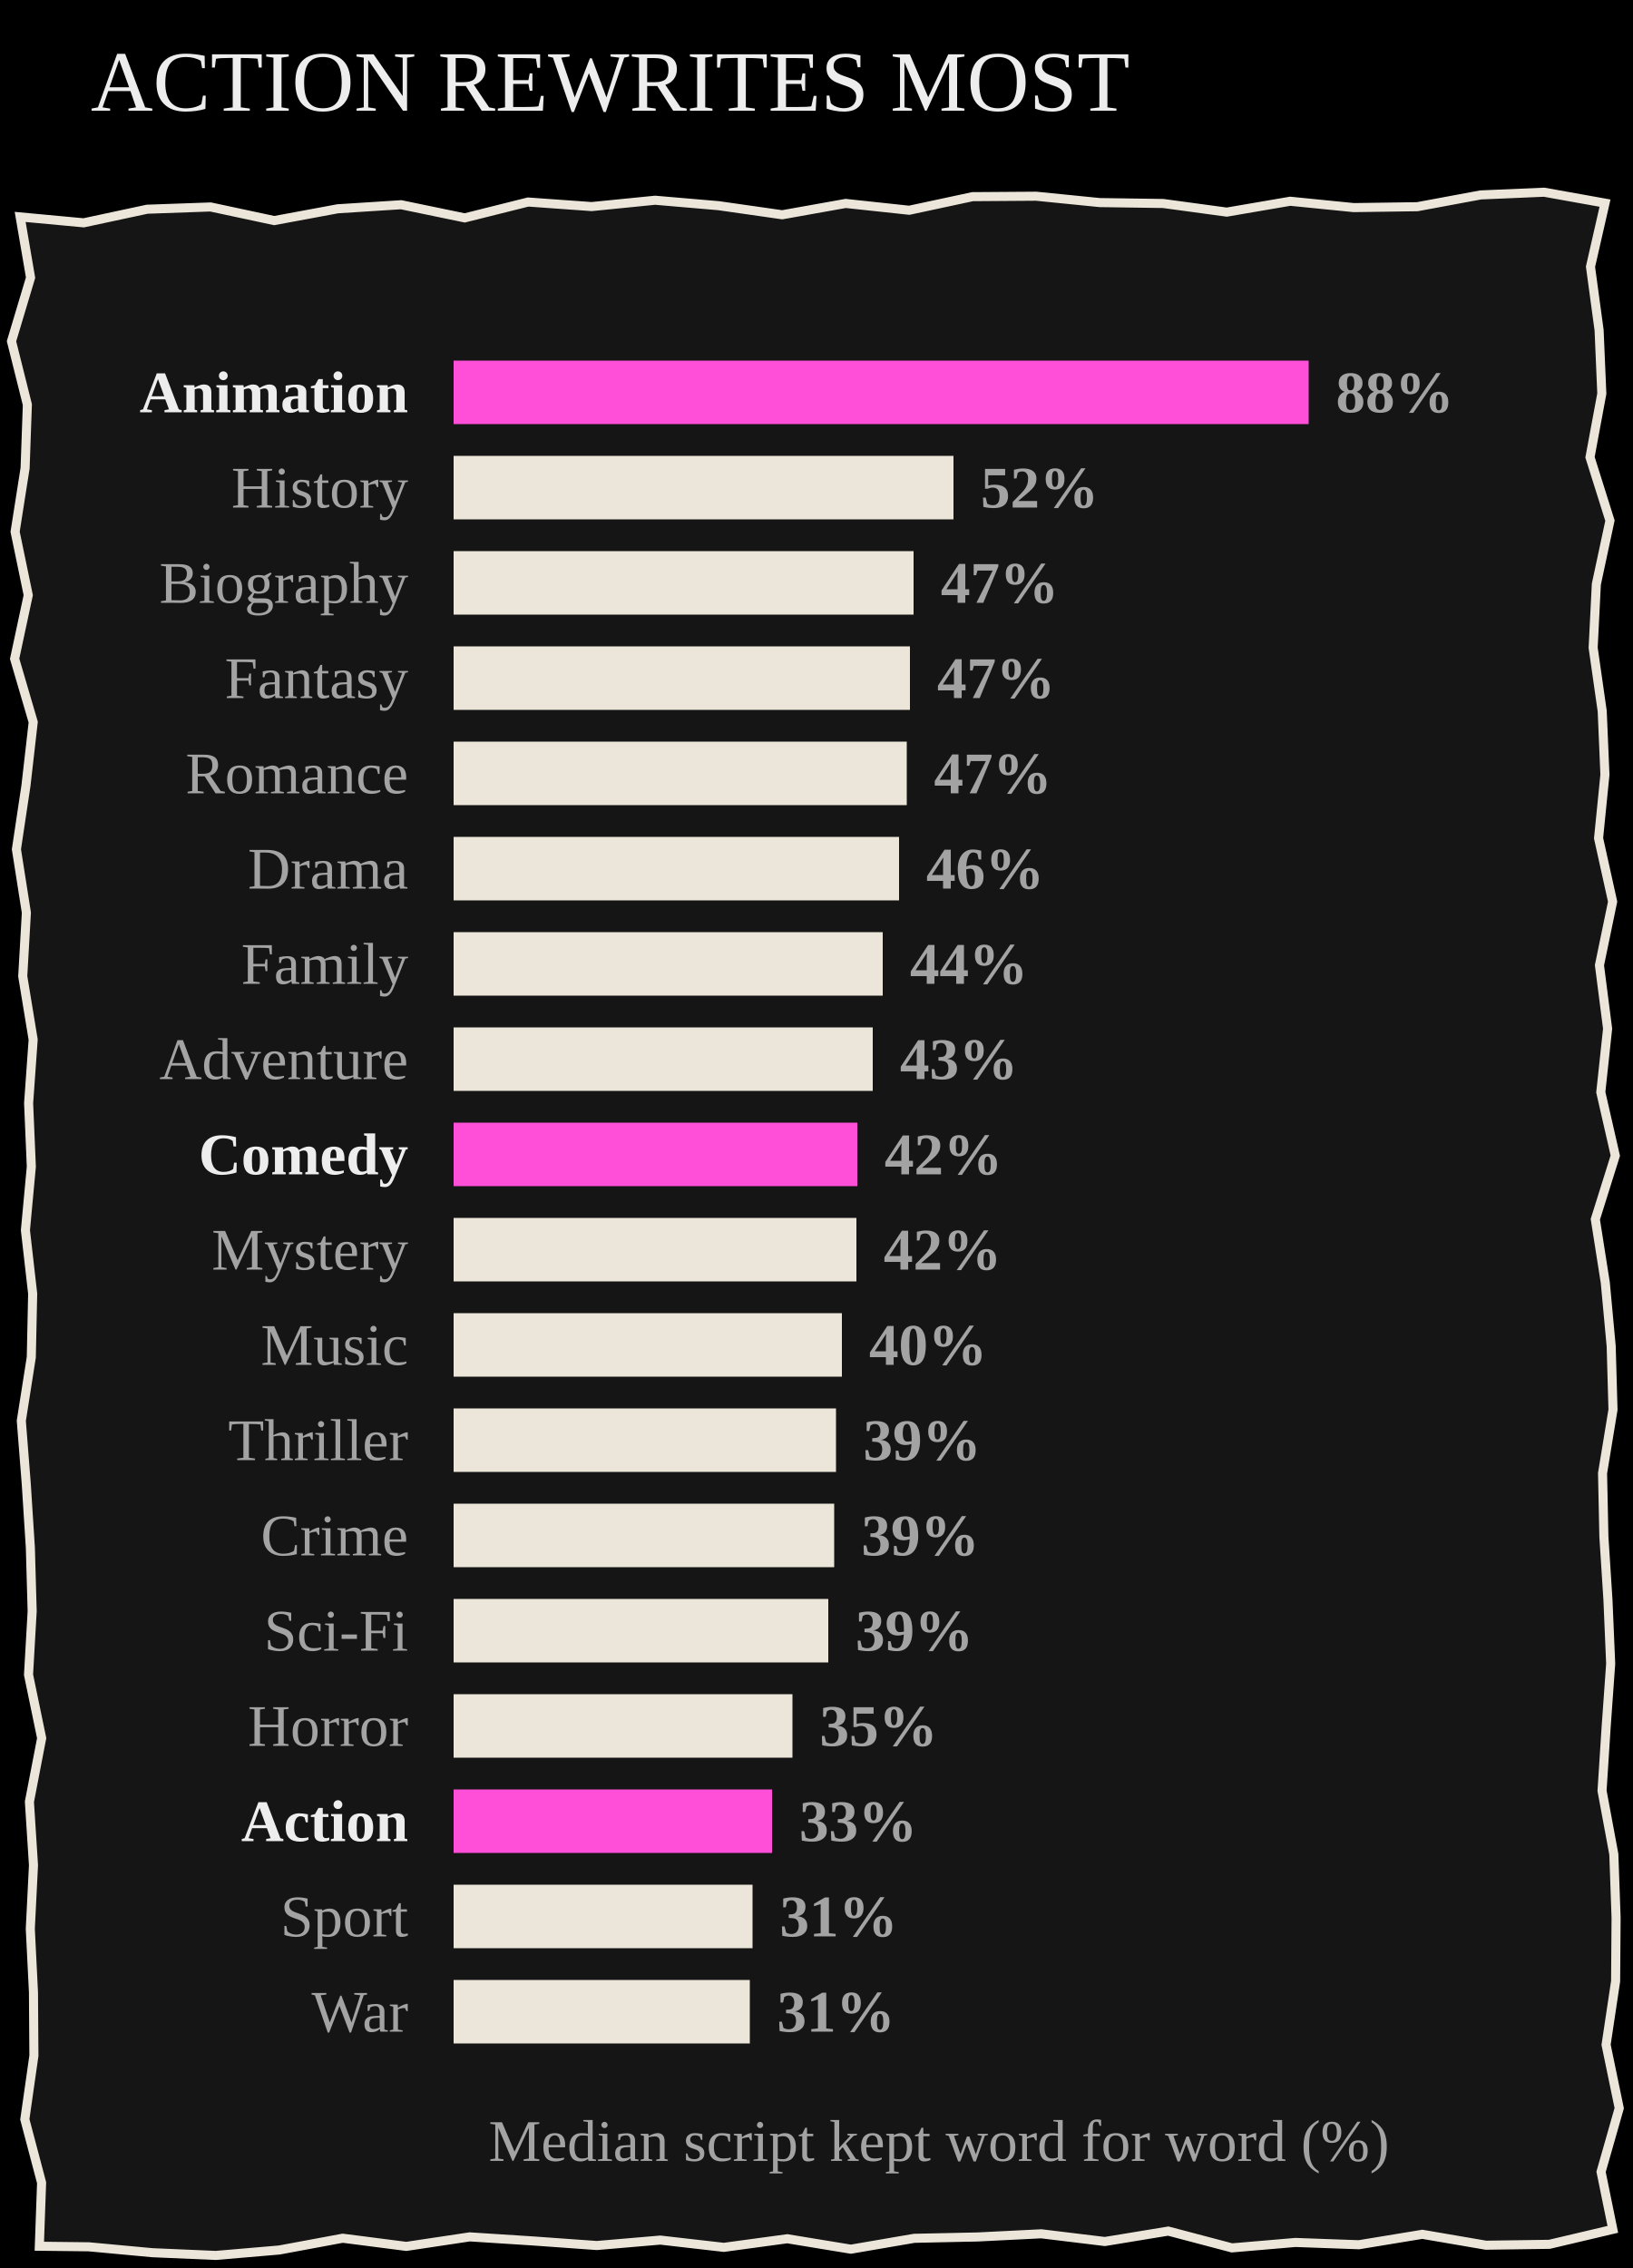
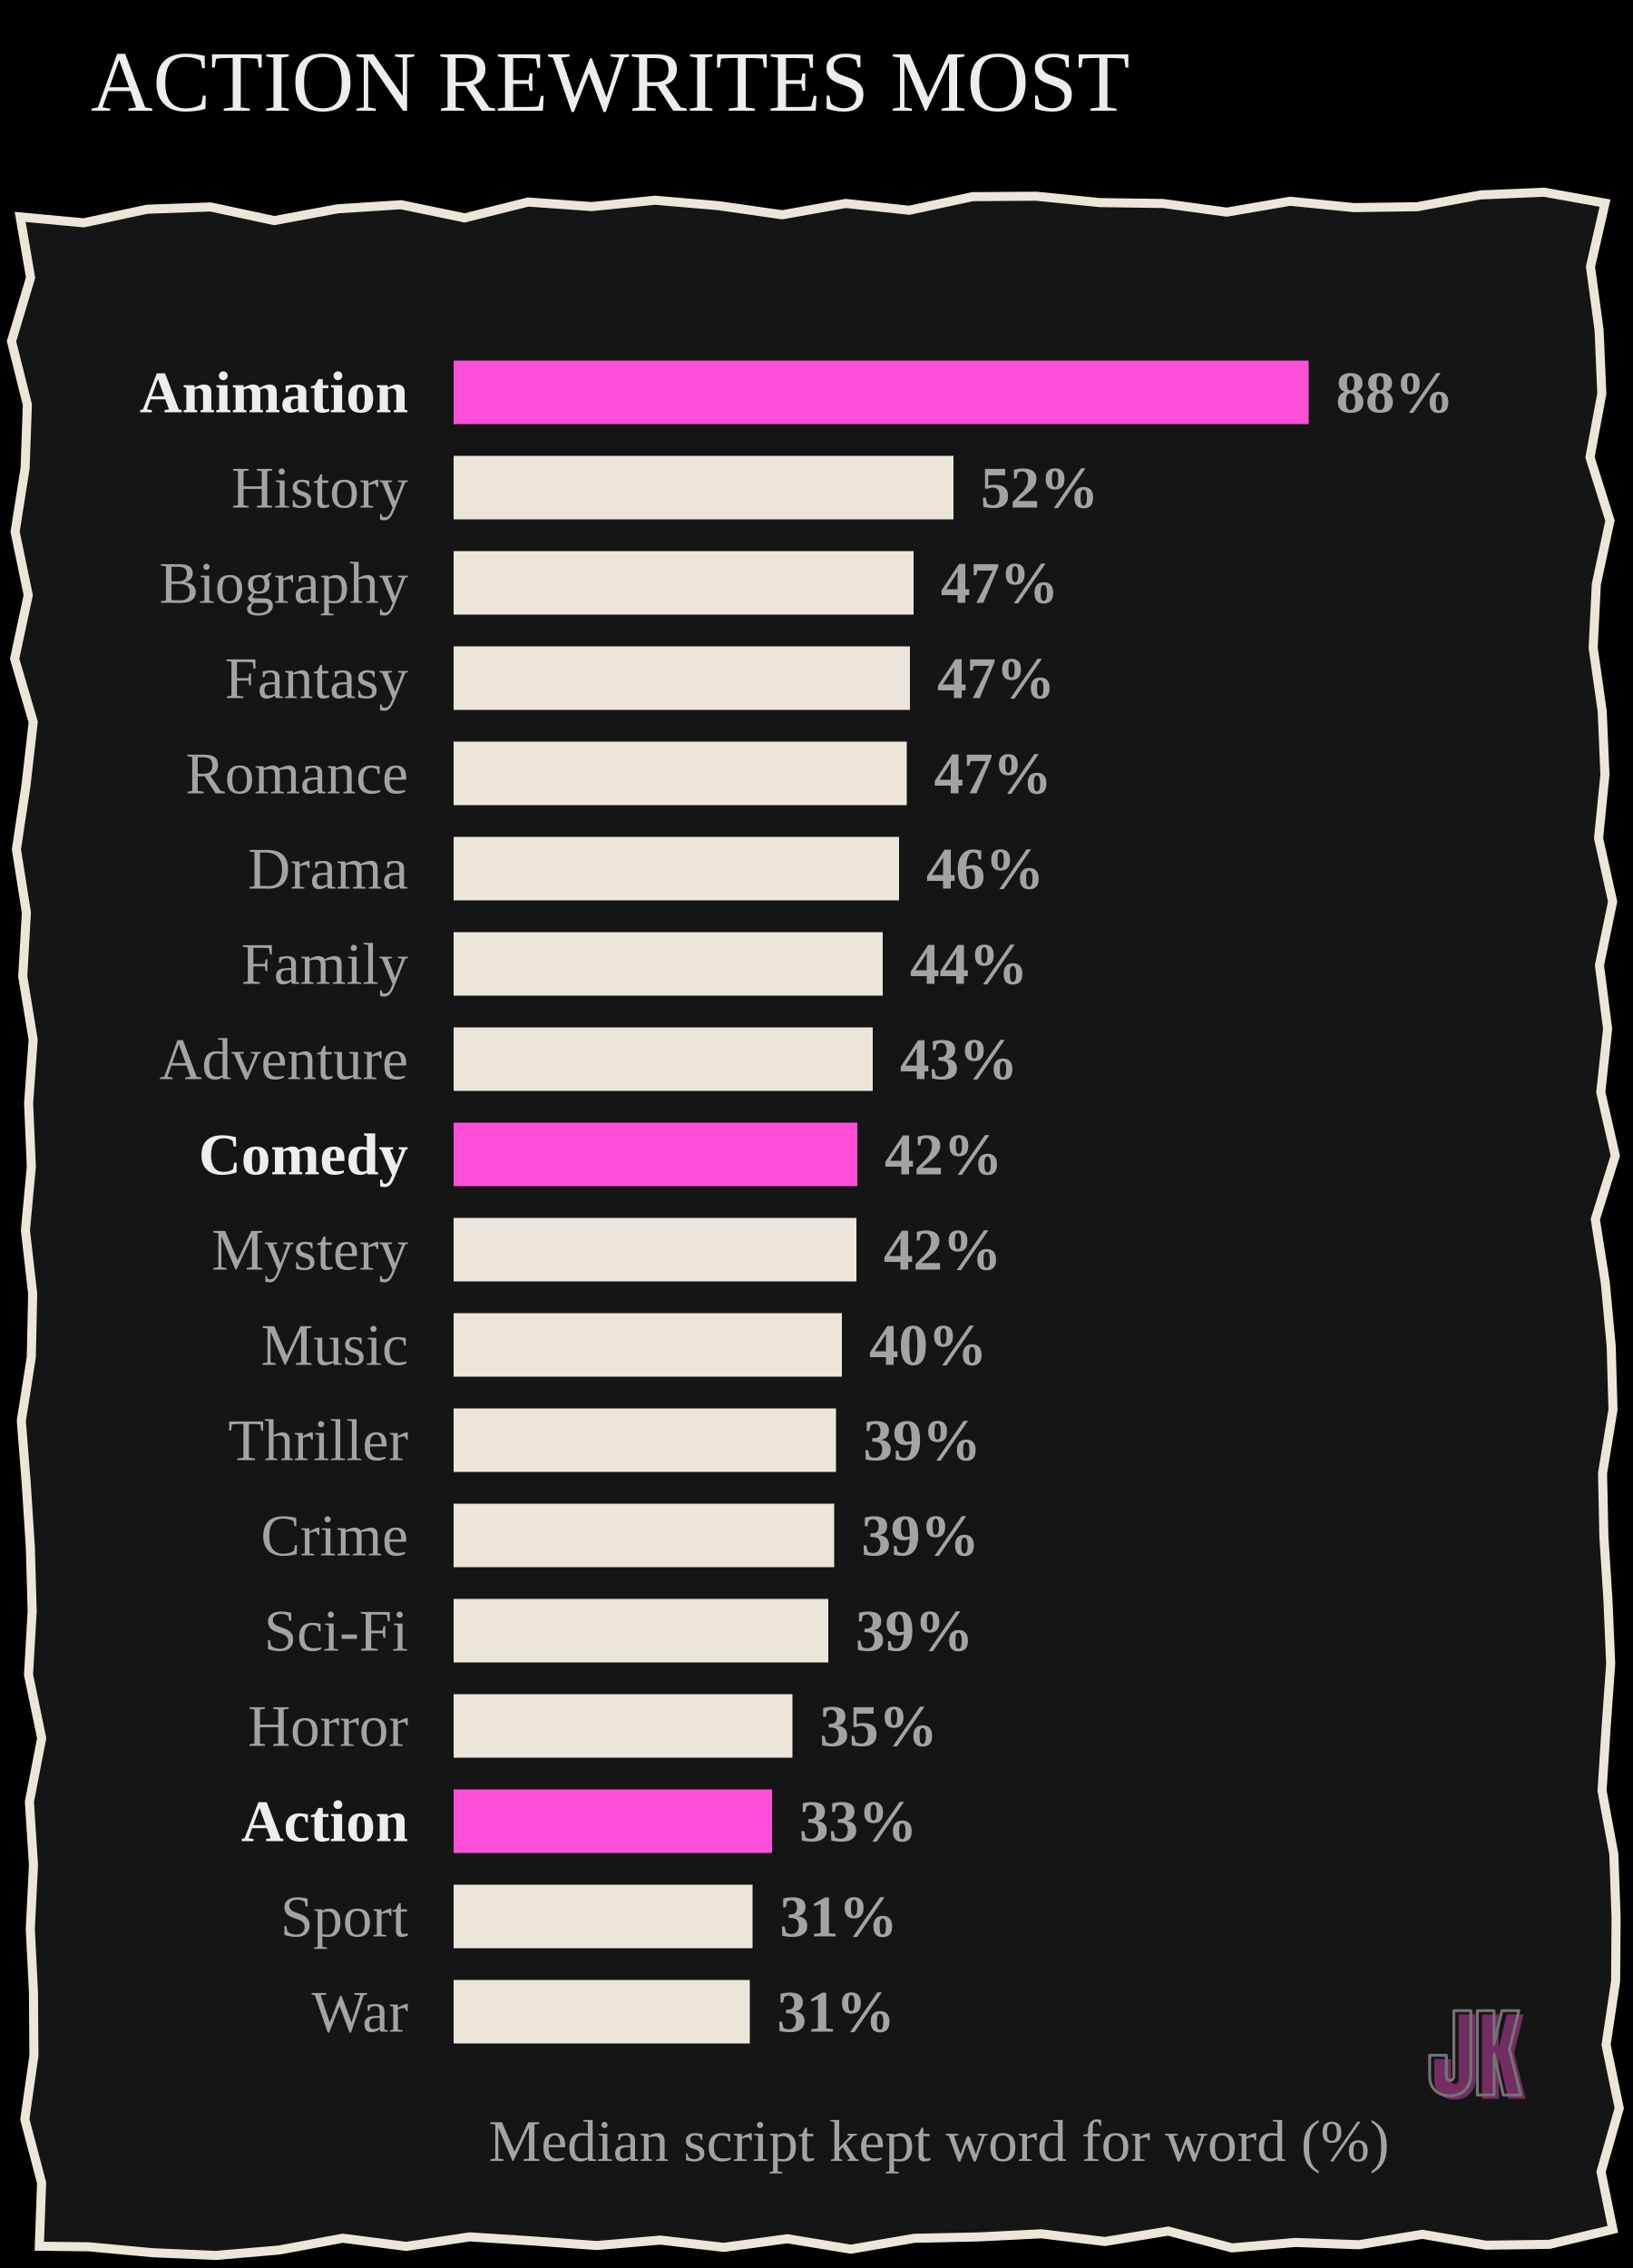
<svg xmlns="http://www.w3.org/2000/svg" viewBox="0 0 360 500" width="360" height="500" role="img" aria-label="Bar chart: median share of the script said word for word on screen, by IMDb genre (genres with 30 or more films). Animation 88% (70 films), History 52% (82 films), Biography 47% (220 films), Fantasy 47% (170 films), Romance 47% (303 films), Drama 46% (1259 films), Family 44% (67 films), Adventure 43% (379 films), Comedy 42% (704 films), Mystery 42% (261 films), Music 40% (57 films), Thriller 39% (391 films), Crime 39% (440 films), Sci-Fi 39% (191 films), Horror 35% (265 films), Action 33% (456 films), Sport 31% (47 films), War 31% (35 films).">
  <defs />
  <rect width="360" height="500" fill="#000000" />
  <path class="d-paper" d="M6,46.6 L20,48 L34,45.1 L48,44.7 L62,47.8 L76,45.3 L90,44.5 L104,47.5 L118,44.1 L132,45.2 L146,43.9 L160,45.2 L174,47.3 L188,44.9 L202,46.5 L216,43.6 L230,43.6 L244,45.1 L258,45.4 L272,47.4 L286,45.1 L300,46.6 L314,46.5 L328,44 L342,43.5 L355.4,46 L352.1,60 L353.9,74 L354.4,88 L351.7,102 L356,116 L352.9,130 L352.1,144 L354,158 L354.5,172 L353,186 L356,200 L353,214 L354.7,228 L353.1,242 L356.2,256 L351.7,270 L353.8,284 L355,298 L355.3,312 L352.9,326 L353.1,340 L353.9,354 L354.4,368 L353.3,382 L352.3,396 L354.8,410 L355.2,424 L355,438 L352.8,452 L355.6,466 L351.5,480 L354,492.7 L340,495.9 L326,496 L312,493.5 L298,495.7 L284,495.1 L270,496.2 L256,492.4 L242,494.6 L228,492.8 L214,493.4 L200,493.6 L186,495.9 L172,493.5 L158,495.3 L144,493.6 L130,494.7 L116,493.6 L102,492.6 L88,494.6 L74,492.7 L60,495.2 L46,496.3 L32,495.6 L18,494.2 L7.1,494 L7.7,480 L4.1,466 L6.2,452 L6.2,438 L5.6,424 L6.4,410 L5.6,396 L8.4,382 L5.6,368 L6.5,354 L6.2,340 L5.4,326 L4.4,312 L6.7,298 L7.1,284 L5.6,270 L7,256 L6.5,242 L7.6,228 L5.4,214 L6.3,200 L4.2,186 L6.4,172 L8.1,158 L4.1,144 L7.2,130 L4.4,116 L6.7,102 L7.3,88 L3.9,74 L8.2,60 Z" fill="#151515" stroke="#ece6da" stroke-width="2" transform="rotate(-0.4 180 270)" />
  <text x="20" y="18" font-family="var(--font-anton, Anton), Impact, sans-serif" font-size="19" fill="#ededed" text-anchor="start" dominant-baseline="central">ACTION REWRITES MOST</text>
  <text x="90" y="86.5" font-family="var(--font-hanken-grotesk, 'Hanken Grotesk'), Arial, sans-serif" font-size="13" font-weight="700" fill="#ededed" text-anchor="end" dominant-baseline="central">Animation</text>
  <text x="90" y="107.5" font-family="var(--font-hanken-grotesk, 'Hanken Grotesk'), Arial, sans-serif" font-size="13" fill="#a3a3a3" text-anchor="end" dominant-baseline="central">History</text>
  <text x="90" y="128.5" font-family="var(--font-hanken-grotesk, 'Hanken Grotesk'), Arial, sans-serif" font-size="13" fill="#a3a3a3" text-anchor="end" dominant-baseline="central">Biography</text>
  <text x="90" y="149.5" font-family="var(--font-hanken-grotesk, 'Hanken Grotesk'), Arial, sans-serif" font-size="13" fill="#a3a3a3" text-anchor="end" dominant-baseline="central">Fantasy</text>
  <text x="90" y="170.5" font-family="var(--font-hanken-grotesk, 'Hanken Grotesk'), Arial, sans-serif" font-size="13" fill="#a3a3a3" text-anchor="end" dominant-baseline="central">Romance</text>
  <text x="90" y="191.5" font-family="var(--font-hanken-grotesk, 'Hanken Grotesk'), Arial, sans-serif" font-size="13" fill="#a3a3a3" text-anchor="end" dominant-baseline="central">Drama</text>
  <text x="90" y="212.5" font-family="var(--font-hanken-grotesk, 'Hanken Grotesk'), Arial, sans-serif" font-size="13" fill="#a3a3a3" text-anchor="end" dominant-baseline="central">Family</text>
  <text x="90" y="233.5" font-family="var(--font-hanken-grotesk, 'Hanken Grotesk'), Arial, sans-serif" font-size="13" fill="#a3a3a3" text-anchor="end" dominant-baseline="central">Adventure</text>
  <text x="90" y="254.5" font-family="var(--font-hanken-grotesk, 'Hanken Grotesk'), Arial, sans-serif" font-size="13" font-weight="700" fill="#ededed" text-anchor="end" dominant-baseline="central">Comedy</text>
  <text x="90" y="275.5" font-family="var(--font-hanken-grotesk, 'Hanken Grotesk'), Arial, sans-serif" font-size="13" fill="#a3a3a3" text-anchor="end" dominant-baseline="central">Mystery</text>
  <text x="90" y="296.5" font-family="var(--font-hanken-grotesk, 'Hanken Grotesk'), Arial, sans-serif" font-size="13" fill="#a3a3a3" text-anchor="end" dominant-baseline="central">Music</text>
  <text x="90" y="317.5" font-family="var(--font-hanken-grotesk, 'Hanken Grotesk'), Arial, sans-serif" font-size="13" fill="#a3a3a3" text-anchor="end" dominant-baseline="central">Thriller</text>
  <text x="90" y="338.5" font-family="var(--font-hanken-grotesk, 'Hanken Grotesk'), Arial, sans-serif" font-size="13" fill="#a3a3a3" text-anchor="end" dominant-baseline="central">Crime</text>
  <text x="90" y="359.5" font-family="var(--font-hanken-grotesk, 'Hanken Grotesk'), Arial, sans-serif" font-size="13" fill="#a3a3a3" text-anchor="end" dominant-baseline="central">Sci-Fi</text>
  <text x="90" y="380.5" font-family="var(--font-hanken-grotesk, 'Hanken Grotesk'), Arial, sans-serif" font-size="13" fill="#a3a3a3" text-anchor="end" dominant-baseline="central">Horror</text>
  <text x="90" y="401.5" font-family="var(--font-hanken-grotesk, 'Hanken Grotesk'), Arial, sans-serif" font-size="13" font-weight="700" fill="#ededed" text-anchor="end" dominant-baseline="central">Action</text>
  <text x="90" y="422.5" font-family="var(--font-hanken-grotesk, 'Hanken Grotesk'), Arial, sans-serif" font-size="13" fill="#a3a3a3" text-anchor="end" dominant-baseline="central">Sport</text>
  <text x="90" y="443.5" font-family="var(--font-hanken-grotesk, 'Hanken Grotesk'), Arial, sans-serif" font-size="13" fill="#a3a3a3" text-anchor="end" dominant-baseline="central">War</text>
  <text x="207" y="472" font-family="var(--font-hanken-grotesk, 'Hanken Grotesk'), Arial, sans-serif" font-size="13" fill="#a3a3a3" text-anchor="middle" dominant-baseline="central">Median script kept word for word (%)</text>
  <rect x="100" y="79.5" height="14" fill="#ff4fd8" width="188.5" />
  <text x="294.5" y="86.5" font-family="var(--font-hanken-grotesk, 'Hanken Grotesk'), Arial, sans-serif" font-size="13" font-weight="700" fill="#a3a3a3" text-anchor="start" dominant-baseline="central" opacity="1">88%</text>
  <rect x="100" y="100.5" height="14" fill="#ece6da" width="110.2" />
  <text x="216.2" y="107.5" font-family="var(--font-hanken-grotesk, 'Hanken Grotesk'), Arial, sans-serif" font-size="13" font-weight="700" fill="#a3a3a3" text-anchor="start" dominant-baseline="central" opacity="1">52%</text>
  <rect x="100" y="121.5" height="14" fill="#ece6da" width="101.4" />
  <text x="207.4" y="128.5" font-family="var(--font-hanken-grotesk, 'Hanken Grotesk'), Arial, sans-serif" font-size="13" font-weight="700" fill="#a3a3a3" text-anchor="start" dominant-baseline="central" opacity="1">47%</text>
  <rect x="100" y="142.5" height="14" fill="#ece6da" width="100.6" />
  <text x="206.6" y="149.5" font-family="var(--font-hanken-grotesk, 'Hanken Grotesk'), Arial, sans-serif" font-size="13" font-weight="700" fill="#a3a3a3" text-anchor="start" dominant-baseline="central" opacity="1">47%</text>
  <rect x="100" y="163.5" height="14" fill="#ece6da" width="99.9" />
  <text x="205.9" y="170.5" font-family="var(--font-hanken-grotesk, 'Hanken Grotesk'), Arial, sans-serif" font-size="13" font-weight="700" fill="#a3a3a3" text-anchor="start" dominant-baseline="central" opacity="1">47%</text>
  <rect x="100" y="184.5" height="14" fill="#ece6da" width="98.2" />
  <text x="204.2" y="191.5" font-family="var(--font-hanken-grotesk, 'Hanken Grotesk'), Arial, sans-serif" font-size="13" font-weight="700" fill="#a3a3a3" text-anchor="start" dominant-baseline="central" opacity="1">46%</text>
  <rect x="100" y="205.5" height="14" fill="#ece6da" width="94.6" />
  <text x="200.6" y="212.5" font-family="var(--font-hanken-grotesk, 'Hanken Grotesk'), Arial, sans-serif" font-size="13" font-weight="700" fill="#a3a3a3" text-anchor="start" dominant-baseline="central" opacity="1">44%</text>
  <rect x="100" y="226.5" height="14" fill="#ece6da" width="92.4" />
  <text x="198.4" y="233.5" font-family="var(--font-hanken-grotesk, 'Hanken Grotesk'), Arial, sans-serif" font-size="13" font-weight="700" fill="#a3a3a3" text-anchor="start" dominant-baseline="central" opacity="1">43%</text>
  <rect x="100" y="247.5" height="14" fill="#ff4fd8" width="89" />
  <text x="195" y="254.5" font-family="var(--font-hanken-grotesk, 'Hanken Grotesk'), Arial, sans-serif" font-size="13" font-weight="700" fill="#a3a3a3" text-anchor="start" dominant-baseline="central" opacity="1">42%</text>
  <rect x="100" y="268.5" height="14" fill="#ece6da" width="88.8" />
  <text x="194.8" y="275.5" font-family="var(--font-hanken-grotesk, 'Hanken Grotesk'), Arial, sans-serif" font-size="13" font-weight="700" fill="#a3a3a3" text-anchor="start" dominant-baseline="central" opacity="1">42%</text>
  <rect x="100" y="289.5" height="14" fill="#ece6da" width="85.6" />
  <text x="191.6" y="296.5" font-family="var(--font-hanken-grotesk, 'Hanken Grotesk'), Arial, sans-serif" font-size="13" font-weight="700" fill="#a3a3a3" text-anchor="start" dominant-baseline="central" opacity="1">40%</text>
  <rect x="100" y="310.5" height="14" fill="#ece6da" width="84.3" />
  <text x="190.3" y="317.5" font-family="var(--font-hanken-grotesk, 'Hanken Grotesk'), Arial, sans-serif" font-size="13" font-weight="700" fill="#a3a3a3" text-anchor="start" dominant-baseline="central" opacity="1">39%</text>
  <rect x="100" y="331.5" height="14" fill="#ece6da" width="83.9" />
  <text x="189.9" y="338.5" font-family="var(--font-hanken-grotesk, 'Hanken Grotesk'), Arial, sans-serif" font-size="13" font-weight="700" fill="#a3a3a3" text-anchor="start" dominant-baseline="central" opacity="1">39%</text>
  <rect x="100" y="352.5" height="14" fill="#ece6da" width="82.6" />
  <text x="188.6" y="359.5" font-family="var(--font-hanken-grotesk, 'Hanken Grotesk'), Arial, sans-serif" font-size="13" font-weight="700" fill="#a3a3a3" text-anchor="start" dominant-baseline="central" opacity="1">39%</text>
  <rect x="100" y="373.5" height="14" fill="#ece6da" width="74.7" />
  <text x="180.7" y="380.5" font-family="var(--font-hanken-grotesk, 'Hanken Grotesk'), Arial, sans-serif" font-size="13" font-weight="700" fill="#a3a3a3" text-anchor="start" dominant-baseline="central" opacity="1">35%</text>
  <rect x="100" y="394.5" height="14" fill="#ff4fd8" width="70.2" />
  <text x="176.2" y="401.5" font-family="var(--font-hanken-grotesk, 'Hanken Grotesk'), Arial, sans-serif" font-size="13" font-weight="700" fill="#a3a3a3" text-anchor="start" dominant-baseline="central" opacity="1">33%</text>
  <rect x="100" y="415.5" height="14" fill="#ece6da" width="65.9" />
  <text x="171.9" y="422.5" font-family="var(--font-hanken-grotesk, 'Hanken Grotesk'), Arial, sans-serif" font-size="13" font-weight="700" fill="#a3a3a3" text-anchor="start" dominant-baseline="central" opacity="1">31%</text>
  <rect x="100" y="436.5" height="14" fill="#ece6da" width="65.3" />
  <text x="171.3" y="443.5" font-family="var(--font-hanken-grotesk, 'Hanken Grotesk'), Arial, sans-serif" font-size="13" font-weight="700" fill="#a3a3a3" text-anchor="start" dominant-baseline="central" opacity="1">31%</text>
+   <g class="jk-mark" opacity="0.4" aria-hidden="true" transform="translate(315.81 444.1) scale(0.186)">
+     <path d="M26.59 100.91 Q19.83 100.91 14.26 98.3 Q8.69 95.68 5.43 90.54 Q2.16 85.4 2.16 77.9 L2.16 52.84 L21.93 52.84 L21.93 76.7 Q21.93 79.32 22.98 80.91 Q24.03 82.5 26.36 82.5 Q30.85 82.5 30.85 76.99 L30.85 0 L51.02 0 L51.02 75 Q51.02 82.95 47.9 88.78 Q44.77 94.6 39.26 97.76 Q33.75 100.91 26.59 100.91 Z M58.69 100 L58.69 0 L78.47 0 L78.47 40.06 L87.78 0 L107.9 0 L96.7 45.8 L110.23 100 L89.49 100 L78.58 51.59 L78.58 100 Z" fill="#ff4fd8" />
+     <path d="M26.59 100.91 Q19.83 100.91 14.26 98.3 Q8.69 95.68 5.43 90.54 Q2.16 85.4 2.16 77.9 L2.16 52.84 L21.93 52.84 L21.93 76.7 Q21.93 79.32 22.98 80.91 Q24.03 82.5 26.36 82.5 Q30.85 82.5 30.85 76.99 L30.85 0 L51.02 0 L51.02 75 Q51.02 82.95 47.9 88.78 Q44.77 94.6 39.26 97.76 Q33.75 100.91 26.59 100.91 Z M58.69 100 L58.69 0 L78.47 0 L78.47 40.06 L87.78 0 L107.9 0 L96.7 45.8 L110.23 100 L89.49 100 L78.58 51.59 L78.58 100 Z" fill="none" stroke="#fff" stroke-width="3.4" stroke-linejoin="round" transform="translate(-5.6 -4.5)" />
+   </g>
</svg>
